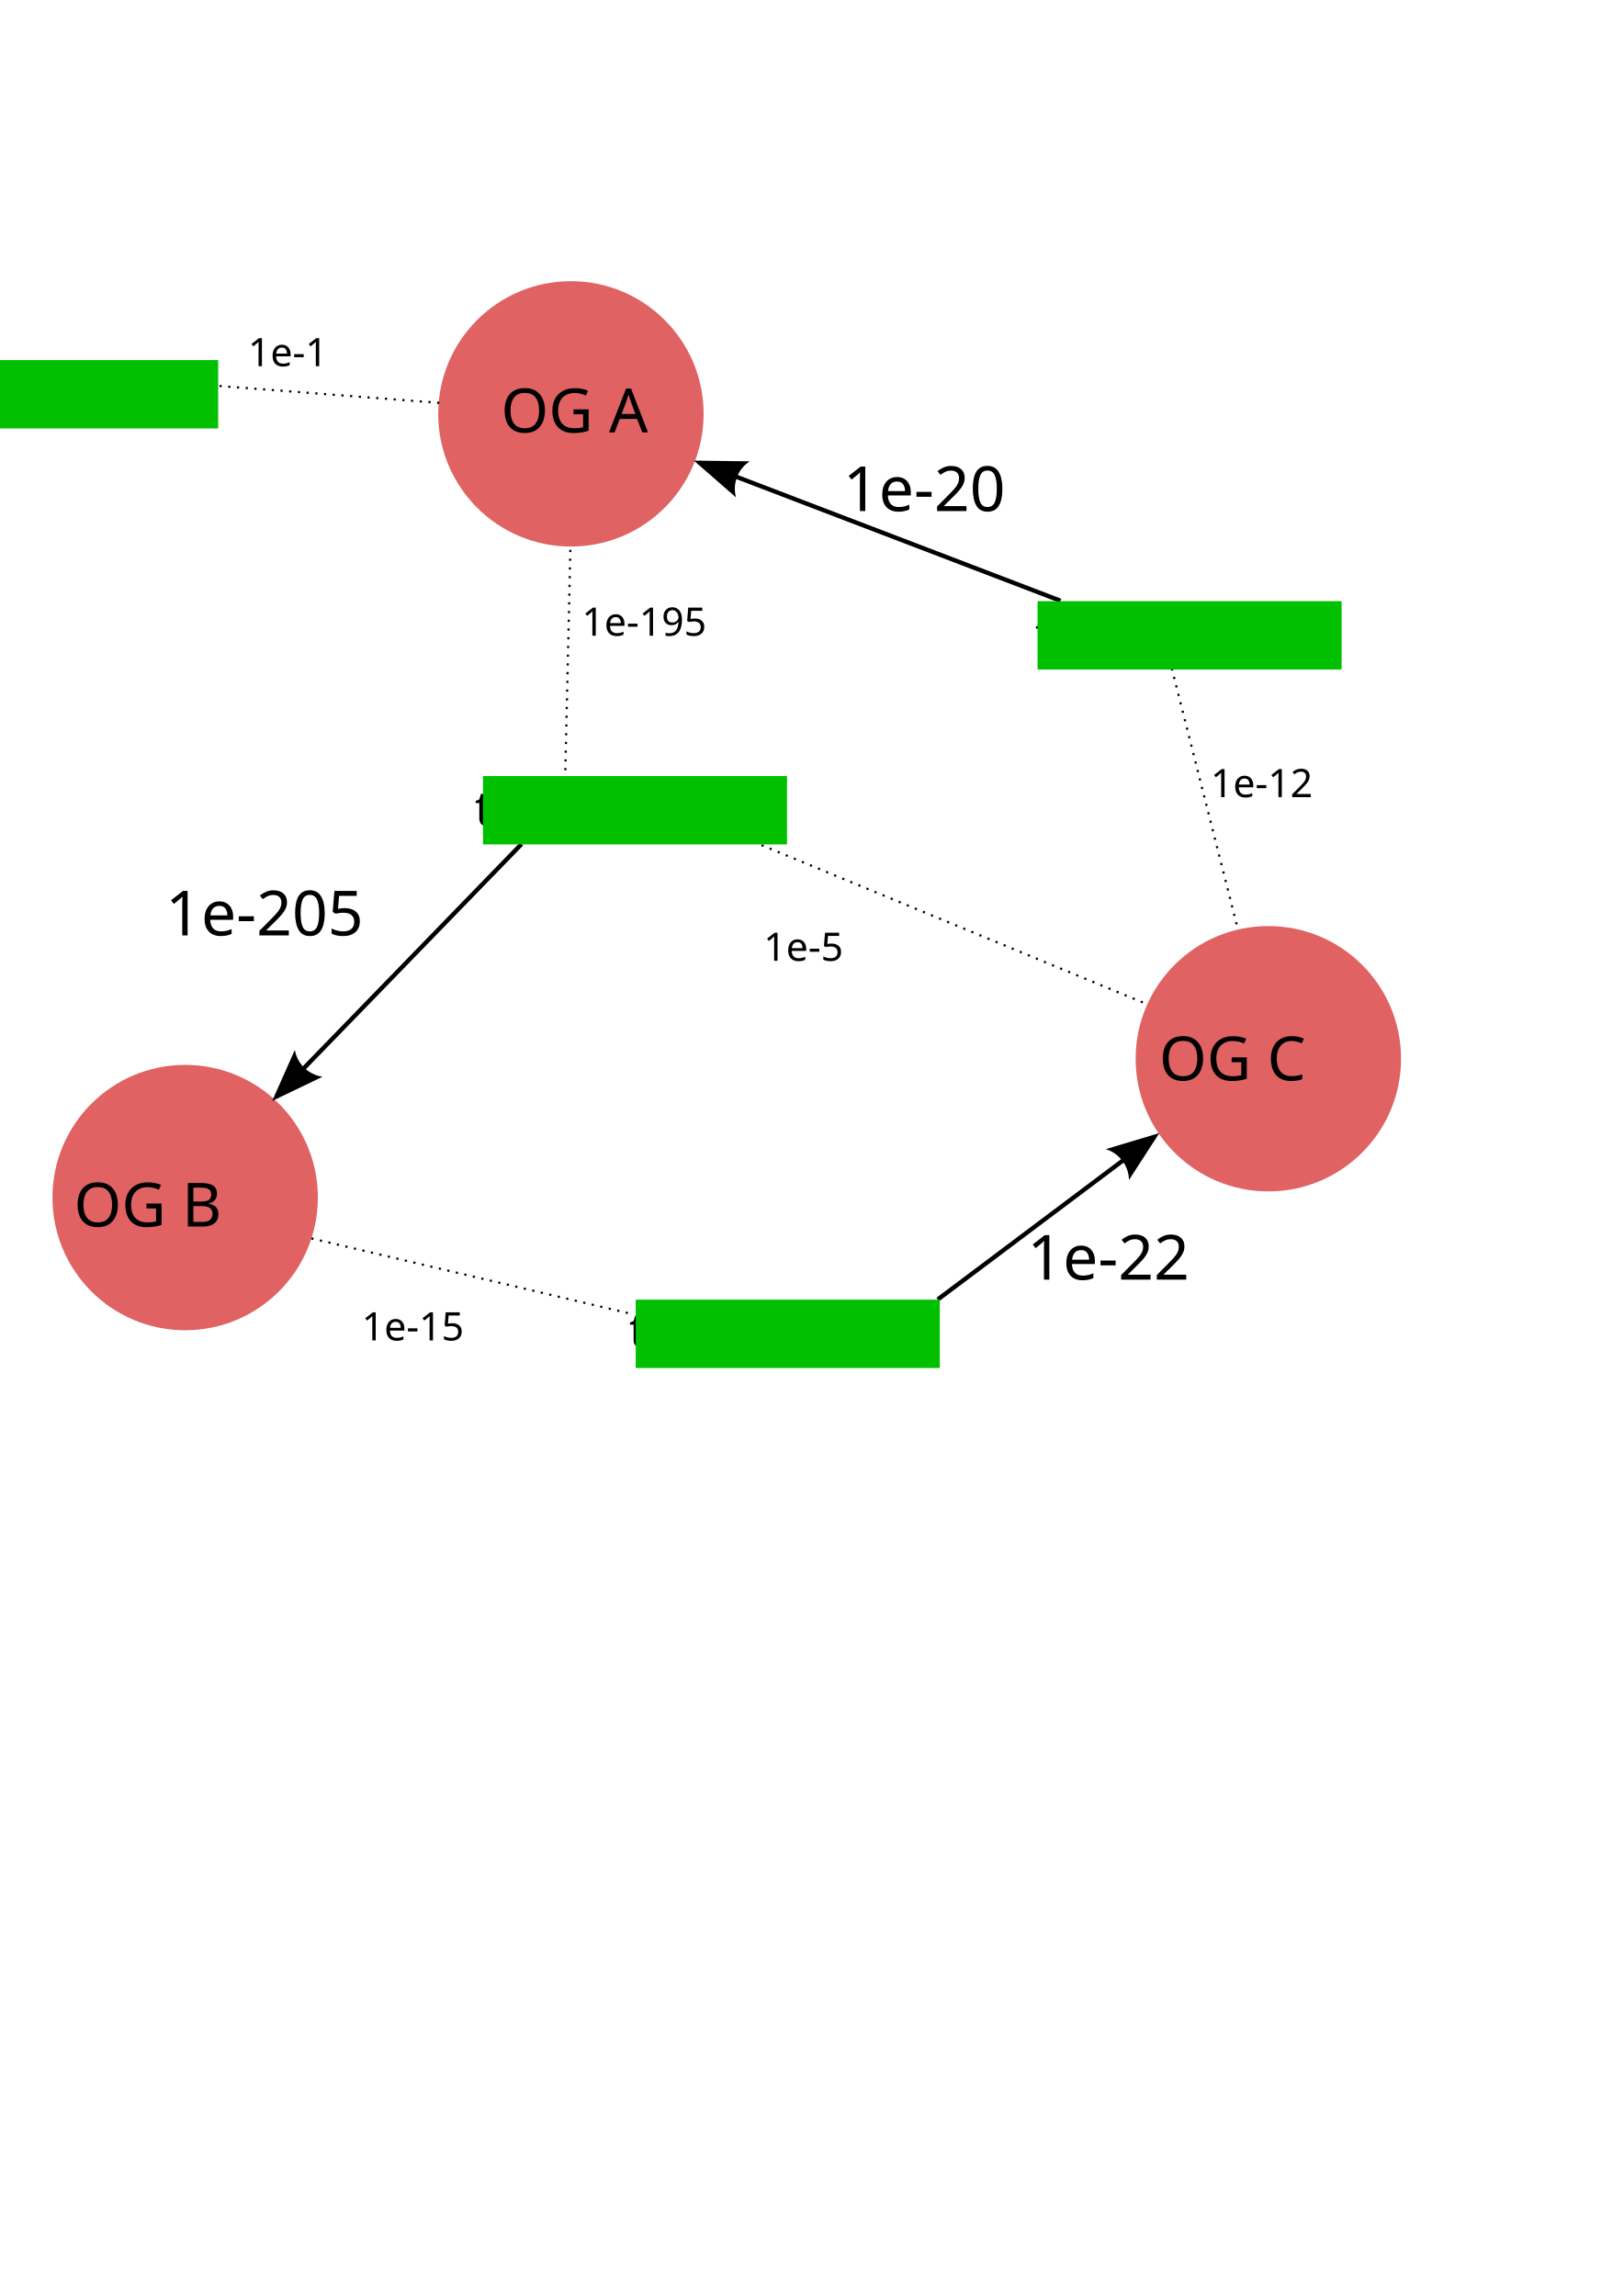
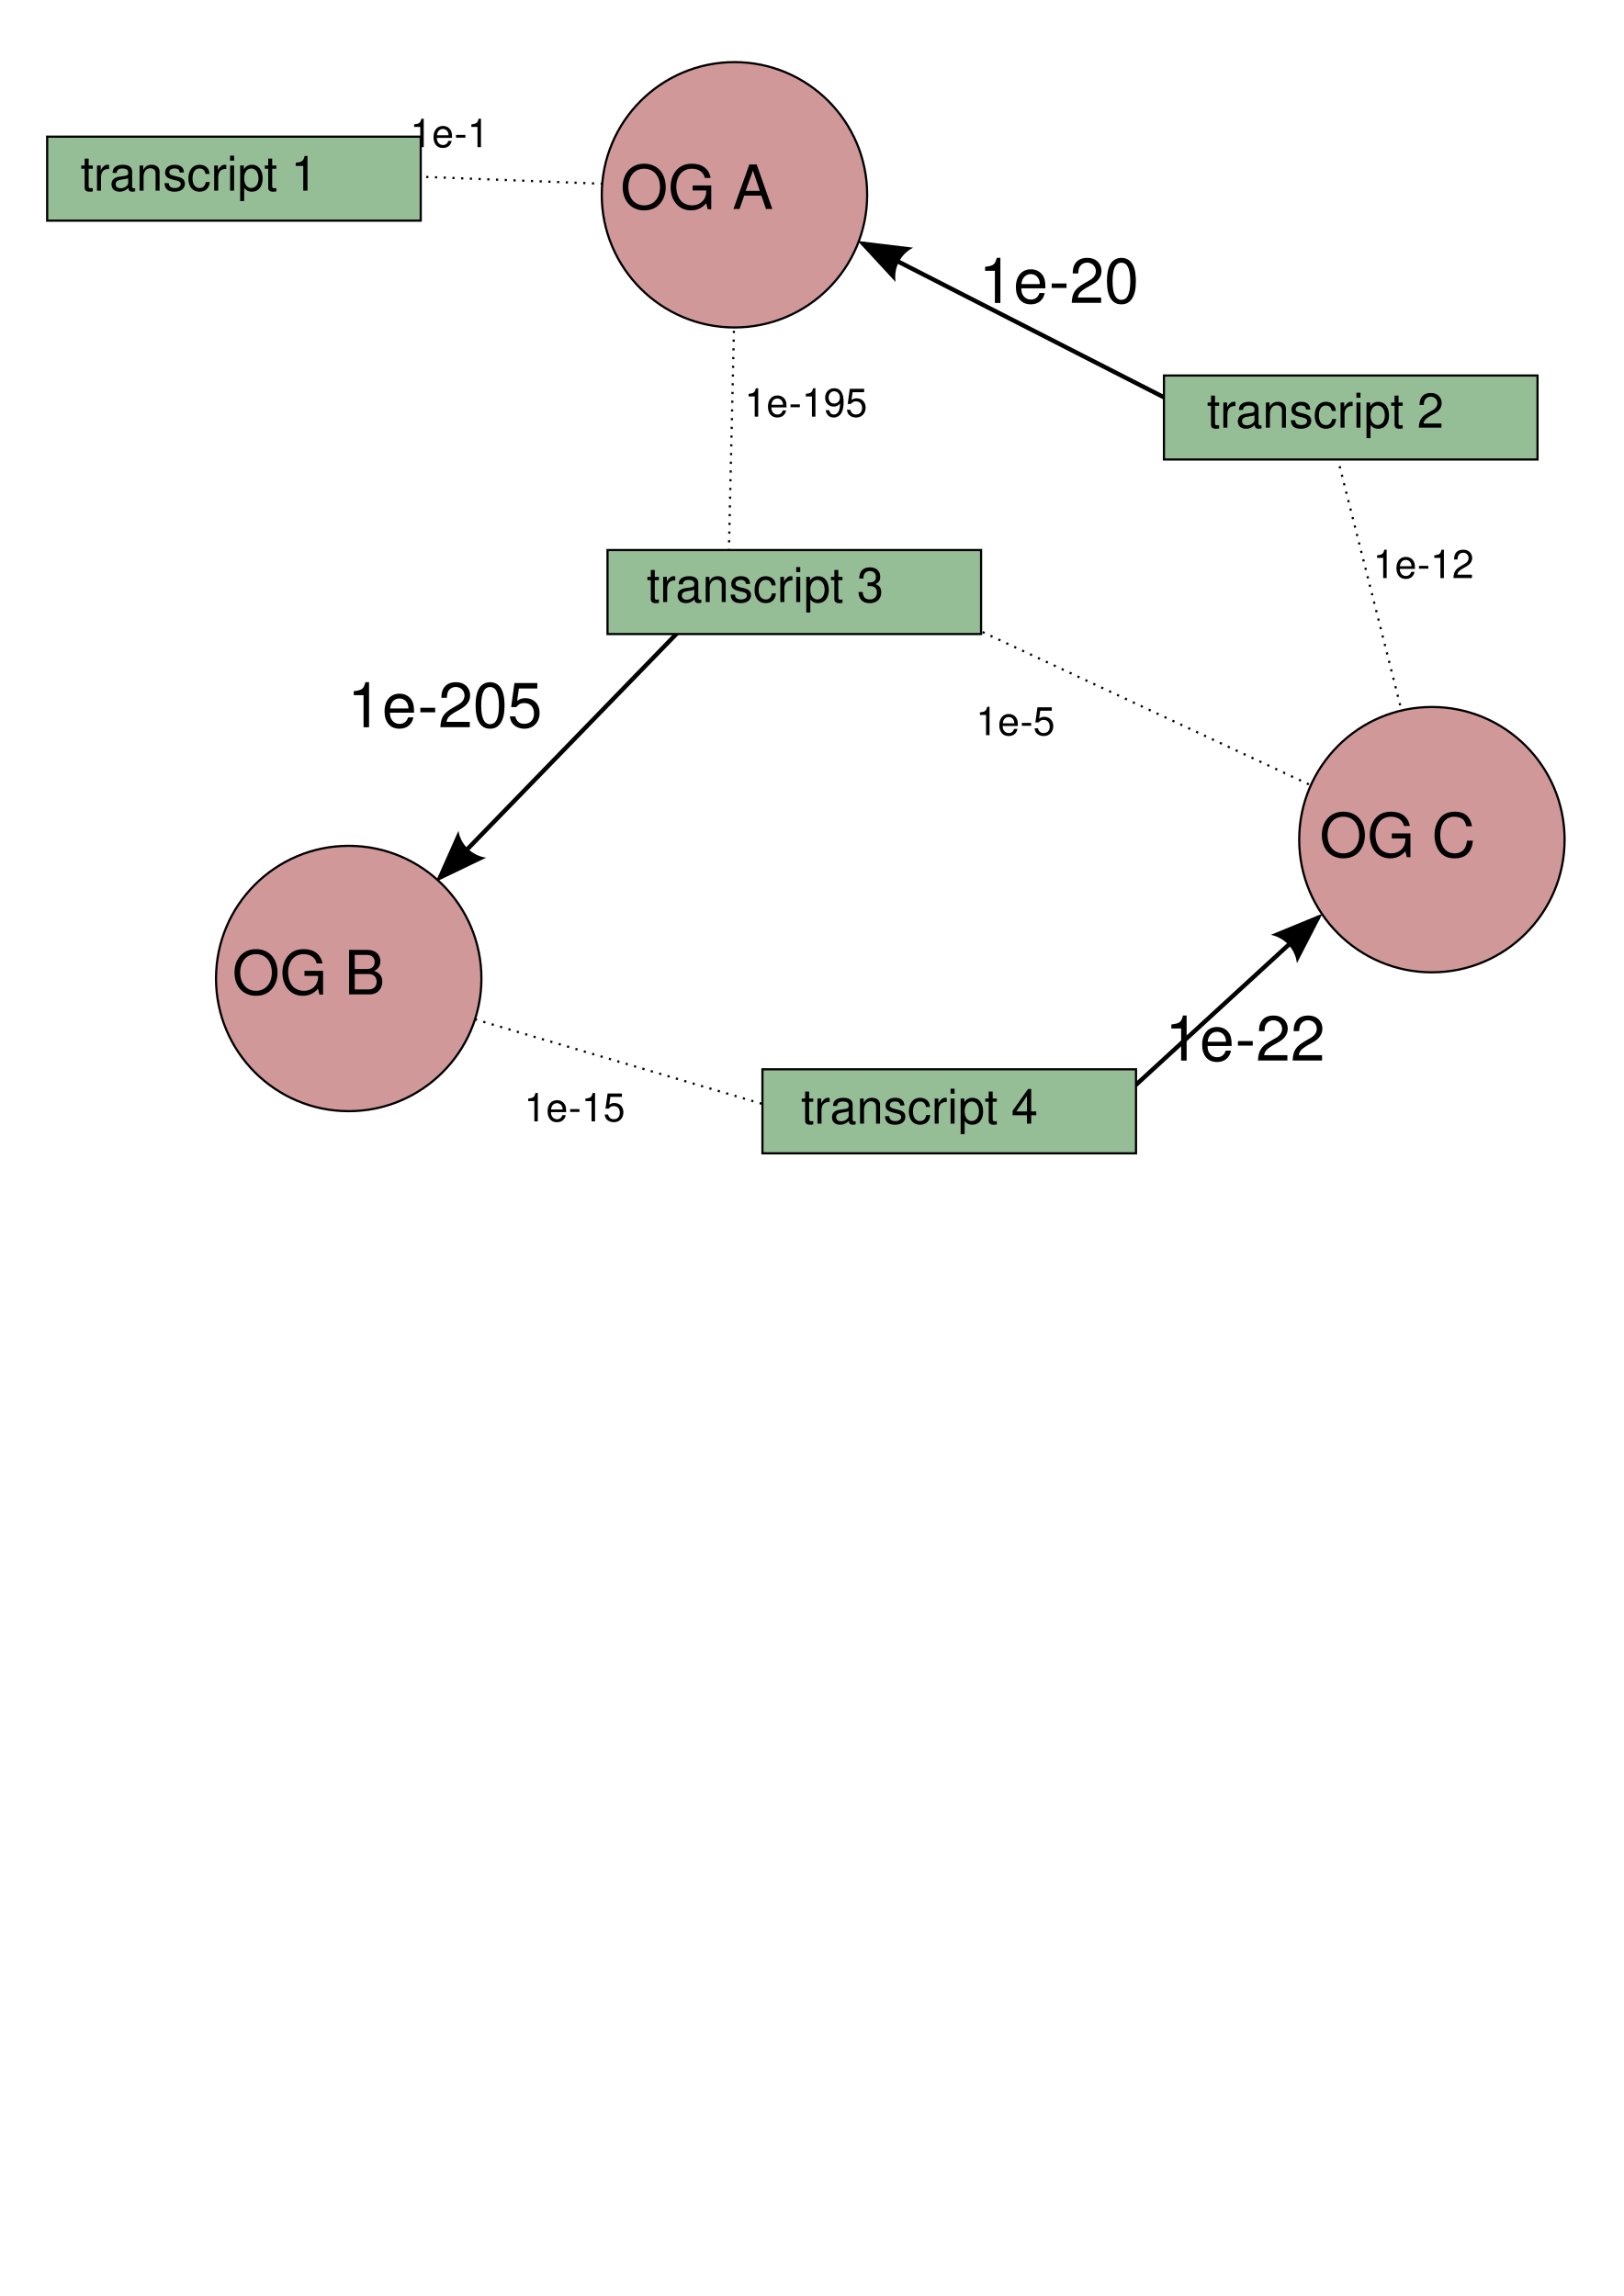
<svg xmlns="http://www.w3.org/2000/svg" width="744.094" height="1052.362" id="svg2" version="1.1">
  <defs id="defs4">
    <marker orient="auto" refY="0.0" refX="0.0" id="Arrow1Lstart" style="overflow:visible">
      <path id="path3877" d="M 0.0,0.0 L 5.0,-5.0 L -12.5,0.0 L 5.0,5.0 L 0.0,0.0 z " style="fill-rule:evenodd;stroke:#000000;stroke-width:1.0pt" transform="scale(0.8) translate(12.5,0)" />
    </marker>
    <marker orient="auto" refY="0.0" refX="0.0" id="Arrow2Lstart" style="overflow:visible">
      <path id="path3895" style="fill-rule:evenodd;stroke-width:0.625;stroke-linejoin:round" d="M 8.719,4.034 L -2.207,0.016 L 8.719,-4.002 C 6.973,-1.63 6.983,1.616 8.719,4.034 z " transform="scale(1.1) translate(1,0)" />
    </marker>
  </defs>
  <g id="layer1">
-     <path style="color:#000000;fill:#e06262;stroke:none;stroke-width:1;stroke-linecap:butt;stroke-linejoin:miter;stroke-miterlimit:4;stroke-opacity:1;stroke-dasharray:none;stroke-dashoffset:0;marker:none;visibility:visible;display:inline;overflow:visible;enable-background:accumulate;fill-opacity:1" id="path3846" d="m 383.252,242.018 a 60.811,60.811 0 1 1 -121.622,0 60.811,60.811 0 1 1 121.622,0 z" transform="translate(-60.81118,-52.3259)" />
-     <path style="color:#000000;fill:#e06262;stroke:none;stroke-width:1;stroke-linecap:butt;stroke-linejoin:miter;stroke-miterlimit:4;stroke-opacity:1;stroke-dasharray:none;stroke-dashoffset:0;marker:none;visibility:visible;display:inline;overflow:visible;enable-background:accumulate;fill-opacity:1" id="path3846-6" d="m 383.252,242.018 a 60.811,60.811 0 1 1 -121.622,0 60.811,60.811 0 1 1 121.622,0 z" transform="translate(258.8011,243.2447)" />
-     <path style="color:#000000;fill:#e06262;stroke:none;stroke-width:1;stroke-linecap:butt;stroke-linejoin:miter;stroke-miterlimit:4;stroke-opacity:1;stroke-dasharray:none;stroke-dashoffset:0;marker:none;visibility:visible;display:inline;overflow:visible;enable-background:accumulate;fill-opacity:1" id="path3846-5" d="m 383.252,242.018 a 60.811,60.811 0 1 1 -121.622,0 60.811,60.811 0 1 1 121.622,0 z" transform="translate(-237.5879,306.8843)" />
-     <text xml:space="preserve" style="font-size:28px;font-style:normal;font-variant:normal;font-weight:normal;font-stretch:normal;text-align:start;line-height:125%;letter-spacing:0px;word-spacing:0px;text-anchor:start;fill:#000000;fill-opacity:1;stroke:none;font-family:Droid Sans Mono;-inkscape-font-specification:Droid Sans Mono" x="229.564" y="198.191" id="text2991">
-       <tspan id="tspan2993" x="229.564" y="198.191">OG A</tspan>
+     <path style="fill:none;stroke:#000000;stroke-width:2;stroke-linecap:butt;stroke-linejoin:miter;stroke-miterlimit:4;stroke-opacity:1;stroke-dasharray:none;marker-start:url(#Arrow2Lstart)" d="M 201.497,402.281 313.953,286.453" id="path3077" />
+     <path style="fill:none;stroke:#000000;stroke-width:1;stroke-linecap:butt;stroke-linejoin:miter;stroke-miterlimit:4;stroke-opacity:1;stroke-dasharray:1, 3;stroke-dashoffset:0;marker-start:none" d="m 336.332,151.631 -2.379,104.322" id="path3079" />
+     <path style="fill:none;stroke:#000000;stroke-width:1;stroke-linecap:butt;stroke-linejoin:miter;stroke-miterlimit:4;stroke-opacity:1;stroke-dasharray:1, 3;stroke-dashoffset:0" d="m 428.549,279.548 171.588,80.112" id="path3089" />
+     <rect style="color:#000000;fill:#96be96;fill-opacity:1;stroke:#000000;stroke-width:1;marker:none;visibility:visible;display:inline;overflow:visible;enable-background:accumulate;stroke-opacity:1" id="rect3044-1-0" width="171.195" height="38.498" x="278.402" y="252.113" />
+     <path style="fill:none;stroke:#000000;stroke-width:1;stroke-linecap:butt;stroke-linejoin:miter;stroke-miterlimit:4;stroke-opacity:1;stroke-dasharray:1, 3;stroke-dashoffset:0" d="m 217.648,467.196 148.639,43.757" id="path3087" />
+     <path style="fill:none;stroke:#000000;stroke-width:2;stroke-linecap:butt;stroke-linejoin:miter;stroke-miterlimit:4;stroke-opacity:1;stroke-dasharray:none;marker-start:url(#Arrow2Lstart)" d="M 604.138,420.554 505.62,510.953" id="path3085" />
+     <rect style="color:#000000;fill:#96be96;fill-opacity:1;stroke:#000000;stroke-width:1;marker:none;visibility:visible;display:inline;overflow:visible;enable-background:accumulate;stroke-opacity:1" id="rect3044-1-6" width="171.195" height="38.498" x="349.402" y="490.113" />
+     <path style="fill:none;stroke:#000000;stroke-width:1;stroke-linecap:butt;stroke-linejoin:miter;stroke-miterlimit:4;stroke-opacity:1;stroke-dasharray:1, 3;stroke-dashoffset:0" d="m 611.953,205.953 30.243,119.414" id="path3081" />
+     <path style="fill:none;stroke:#000000;stroke-width:2;stroke-linecap:butt;stroke-linejoin:miter;stroke-miterlimit:4;stroke-opacity:1;stroke-dasharray:none;marker-start:url(#Arrow2Lstart)" d="M 395.42,111.625 550.428,190.801" id="path3083" />
+     <rect style="color:#000000;fill:#96be96;fill-opacity:1;stroke:#000000;stroke-width:1;marker:none;visibility:visible;display:inline;overflow:visible;enable-background:accumulate;stroke-opacity:1" id="rect3044-1-8" width="171.195" height="38.498" x="533.402" y="172.113" />
+     <path style="fill:none;stroke:#000000;stroke-width:1;stroke-linecap:butt;stroke-linejoin:miter;stroke-miterlimit:4;stroke-opacity:1;stroke-dasharray:1, 3;stroke-dashoffset:0;marker-start:none" d="M 276.267,84.237 174.948,80.303" id="path3093" />
+     <path style="color:#000000;fill:#d09898;fill-opacity:1;stroke:#000000;stroke-width:1;marker:none;visibility:visible;display:inline;overflow:visible;enable-background:accumulate;stroke-opacity:1" id="path3846" d="m 383.252,242.018 a 60.811,60.811 0 1 1 -121.622,0 60.811,60.811 0 1 1 121.622,0 z" transform="translate(14.14214,-152.7351)" />
+     <path style="color:#000000;fill:#d09898;fill-opacity:1;stroke:#000000;stroke-width:1;marker:none;visibility:visible;display:inline;overflow:visible;enable-background:accumulate;stroke-opacity:1" id="path3846-6" d="m 383.252,242.018 a 60.811,60.811 0 1 1 -121.622,0 60.811,60.811 0 1 1 121.622,0 z" transform="translate(333.7544,142.8356)" />
+     <path style="color:#000000;fill:#d09898;fill-opacity:1;stroke:#000000;stroke-width:1;marker:none;visibility:visible;display:inline;overflow:visible;enable-background:accumulate;stroke-opacity:1" id="path3846-5" d="m 383.252,242.018 a 60.811,60.811 0 1 1 -121.622,0 60.811,60.811 0 1 1 121.622,0 z" transform="translate(-162.6346,206.4752)" />
+     <text xml:space="preserve" style="font-size:28px;font-style:normal;font-variant:normal;font-weight:normal;font-stretch:normal;text-align:center;line-height:125%;letter-spacing:0px;word-spacing:0px;text-anchor:middle;fill:#000000;fill-opacity:1;stroke:none;font-family:Nimbus Sans L;-inkscape-font-specification:Nimbus Sans L" x="338.776" y="95.781" id="text2991">
+       <tspan id="tspan2993" x="338.776" y="95.781">OG A</tspan>
    </text>
-     <text xml:space="preserve" style="font-size:28px;font-style:normal;font-variant:normal;font-weight:normal;font-stretch:normal;text-align:center;line-height:125%;letter-spacing:0px;word-spacing:0px;text-anchor:middle;fill:#000000;fill-opacity:1;stroke:none;font-family:Droid Sans Mono;-inkscape-font-specification:Droid Sans Mono" x="85.929" y="562.191" id="text2995">
-       <tspan id="tspan2997" x="85.929" y="562.191">OG B</tspan>
+     <text xml:space="preserve" style="font-size:28px;font-style:normal;font-variant:normal;font-weight:normal;font-stretch:normal;text-align:center;line-height:125%;letter-spacing:0px;word-spacing:0px;text-anchor:middle;fill:#000000;fill-opacity:1;stroke:none;font-family:Nimbus Sans L;-inkscape-font-specification:Nimbus Sans L" x="160.882" y="455.781" id="text2995">
+       <tspan id="tspan2997" x="160.882" y="455.781">OG B</tspan>
    </text>
-     <text xml:space="preserve" style="font-size:28px;font-style:normal;font-variant:normal;font-weight:normal;font-stretch:normal;text-align:center;line-height:125%;letter-spacing:0px;word-spacing:0px;text-anchor:middle;fill:#000000;fill-opacity:1;stroke:none;font-family:Droid Sans Mono;-inkscape-font-specification:Droid Sans Mono" x="583" y="495.191" id="text2999">
-       <tspan id="tspan3001" x="583" y="495.191">OG C</tspan>
+     <text xml:space="preserve" style="font-size:28px;font-style:normal;font-variant:normal;font-weight:normal;font-stretch:normal;text-align:center;line-height:125%;letter-spacing:0px;word-spacing:0px;text-anchor:middle;fill:#000000;fill-opacity:1;stroke:none;font-family:Nimbus Sans L;-inkscape-font-specification:Nimbus Sans L" x="659.953" y="392.781" id="text2999">
+       <tspan id="tspan3001" x="659.953" y="392.781">OG C</tspan>
    </text>
-     <text xml:space="preserve" style="font-size:22px;font-style:normal;font-variant:normal;font-weight:normal;font-stretch:normal;text-align:center;line-height:125%;letter-spacing:0px;word-spacing:0px;text-anchor:middle;fill:#000000;fill-opacity:1;stroke:none;font-family:Droid Sans Mono;-inkscape-font-specification:Droid Sans Mono" x="291" y="378.362" id="text3003">
-       <tspan id="tspan3005" x="291" y="378.362">transcript 3</tspan>
+     <text xml:space="preserve" style="font-size:22px;font-style:normal;font-variant:normal;font-weight:normal;font-stretch:normal;text-align:center;line-height:125%;letter-spacing:0px;word-spacing:0px;text-anchor:middle;fill:#000000;fill-opacity:1;stroke:none;font-family:Nimbus Sans L;-inkscape-font-specification:Nimbus Sans L" x="365.953" y="275.953" id="text3003">
+       <tspan id="tspan3005" x="365.953" y="275.953">transcript 3</tspan>
    </text>
-     <text xml:space="preserve" style="font-size:22px;font-style:normal;font-variant:normal;font-weight:normal;font-stretch:normal;text-align:center;line-height:125%;letter-spacing:0px;word-spacing:0px;text-anchor:middle;fill:#000000;fill-opacity:1;stroke:none;font-family:Droid Sans Mono;-inkscape-font-specification:Droid Sans Mono" x="547.725" y="298.432" id="text3003-8">
-       <tspan id="tspan3005-8" x="547.725" y="298.432">transcript 2</tspan>
+     <text xml:space="preserve" style="font-size:22px;font-style:normal;font-variant:normal;font-weight:normal;font-stretch:normal;text-align:center;line-height:125%;letter-spacing:0px;word-spacing:0px;text-anchor:middle;fill:#000000;fill-opacity:1;stroke:none;font-family:Nimbus Sans L;-inkscape-font-specification:Nimbus Sans L" x="622.678" y="196.022" id="text3003-8">
+       <tspan id="tspan3005-8" x="622.678" y="196.022">transcript 2</tspan>
    </text>
-     <text xml:space="preserve" style="font-size:22px;font-style:normal;font-variant:normal;font-weight:normal;font-stretch:normal;text-align:center;line-height:125%;letter-spacing:0px;word-spacing:0px;text-anchor:middle;fill:#000000;fill-opacity:1;stroke:none;font-family:Droid Sans Mono;-inkscape-font-specification:Droid Sans Mono" x="361.725" y="617.432" id="text3003-6">
-       <tspan id="tspan3005-7" x="361.725" y="617.432">transcript 4</tspan>
+     <text xml:space="preserve" style="font-size:22px;font-style:normal;font-variant:normal;font-weight:normal;font-stretch:normal;text-align:center;line-height:125%;letter-spacing:0px;word-spacing:0px;text-anchor:middle;fill:#000000;fill-opacity:1;stroke:none;font-family:Nimbus Sans L;-inkscape-font-specification:Nimbus Sans L" x="436.678" y="515.022" id="text3003-6">
+       <tspan id="tspan3005-7" x="436.678" y="515.022">transcript 4</tspan>
    </text>
-     <text xml:space="preserve" style="font-size:22px;font-style:normal;font-variant:normal;font-weight:normal;font-stretch:normal;text-align:center;line-height:125%;letter-spacing:0px;word-spacing:0px;text-anchor:middle;fill:#000000;fill-opacity:1;stroke:none;font-family:Droid Sans Mono;-inkscape-font-specification:Droid Sans Mono" x="31.554" y="187.782" id="text3003-92">
-       <tspan id="tspan3005-0" x="31.554" y="187.782">transcript 1</tspan>
+     <rect style="color:#000000;fill:#96be96;fill-opacity:1;stroke:#000000;stroke-width:1;marker:none;visibility:visible;display:inline;overflow:visible;enable-background:accumulate;stroke-opacity:1" id="rect3044-1" width="171.195" height="38.498" x="21.615" y="62.637" />
+     <text xml:space="preserve" style="font-size:22px;font-style:normal;font-variant:normal;font-weight:normal;font-stretch:normal;text-align:center;line-height:125%;letter-spacing:0px;word-spacing:0px;text-anchor:middle;fill:#000000;fill-opacity:1;stroke:none;font-family:Nimbus Sans L;-inkscape-font-specification:Nimbus Sans L" x="106.507" y="87.373" id="text3003-92">
+       <tspan id="tspan3005-0" x="106.507" y="87.373">transcript 1</tspan>
    </text>
-     <path style="fill:none;stroke:#000000;stroke-width:2;stroke-linecap:butt;stroke-linejoin:miter;stroke-opacity:1;marker-start:url(#Arrow2Lstart);stroke-miterlimit:4;stroke-dasharray:none" d="M 126.544,502.691 239,386.862" id="path3077" />
-     <path style="fill:none;stroke:#000000;stroke-width:1;stroke-linecap:butt;stroke-linejoin:miter;stroke-miterlimit:4;stroke-opacity:1;stroke-dasharray:1, 3;stroke-dashoffset:0;marker-start:none" d="M 261.379,252.04 259,356.362" id="path3079" />
-     <path style="fill:none;stroke:#000000;stroke-width:1;stroke-linecap:butt;stroke-linejoin:miter;stroke-opacity:1;stroke-miterlimit:4;stroke-dasharray:1,3;stroke-dashoffset:0" d="m 537,306.362 30.243,119.414" id="path3081" />
-     <path style="fill:none;stroke:#000000;stroke-width:2;stroke-linecap:butt;stroke-linejoin:miter;stroke-opacity:1;marker-start:url(#Arrow2Lstart);stroke-miterlimit:4;stroke-dasharray:none" d="M 320.467,212.034 486,275.362" id="path3083" />
-     <path style="fill:none;stroke:#000000;stroke-width:2;stroke-linecap:butt;stroke-linejoin:miter;stroke-opacity:1;marker-start:url(#Arrow2Lstart);stroke-miterlimit:4;stroke-dasharray:none" d="M 529.185,520.963 429.75,595.612" id="path3085" />
-     <path style="fill:none;stroke:#000000;stroke-width:1;stroke-linecap:butt;stroke-linejoin:miter;stroke-opacity:1;stroke-miterlimit:4;stroke-dasharray:1,3;stroke-dashoffset:0" d="M 142.695,567.605 290,602.362" id="path3087" />
-     <path style="fill:none;stroke:#000000;stroke-width:1;stroke-linecap:butt;stroke-linejoin:miter;stroke-miterlimit:4;stroke-opacity:1;stroke-dasharray:1, 3;stroke-dashoffset:0" d="m 349,387.362 176.184,72.707" id="path3089" />
-     <path style="fill:none;stroke:#000000;stroke-width:1;stroke-linecap:butt;stroke-linejoin:miter;stroke-miterlimit:4;stroke-opacity:1;stroke-dasharray:1, 3;stroke-dashoffset:0;marker-start:none" d="M 201.314,184.646 100.485,176.913" id="path3093" />
-     <text xml:space="preserve" style="font-size:28.578px;font-style:normal;font-variant:normal;font-weight:normal;font-stretch:normal;text-align:center;line-height:125%;letter-spacing:0px;word-spacing:0px;text-anchor:middle;fill:#000000;fill-opacity:1;stroke:none;font-family:Droid Sans Mono;-inkscape-font-specification:Droid Sans Mono" x="442.14" y="234.253" id="text3095-8">
-       <tspan id="tspan3097-3" x="442.14" y="234.253">1e-20</tspan>
+     <text xml:space="preserve" style="font-size:28.578px;font-style:normal;font-variant:normal;font-weight:normal;font-stretch:normal;text-align:center;line-height:125%;letter-spacing:0px;word-spacing:0px;text-anchor:middle;fill:#000000;fill-opacity:1;stroke:none;font-family:Nimbus Sans L;-inkscape-font-specification:Nimbus Sans L" x="505.094" y="138.843" id="text3095-8">
+       <tspan id="tspan3097-3" x="505.094" y="138.843">1e-20</tspan>
    </text>
-     <text xml:space="preserve" style="font-size:18px;font-style:normal;font-variant:normal;font-weight:normal;font-stretch:normal;text-align:center;line-height:125%;letter-spacing:0px;word-spacing:0px;text-anchor:middle;fill:#000000;fill-opacity:1;stroke:none;font-family:Droid Sans Mono;-inkscape-font-specification:Droid Sans Mono" x="589.893" y="365.37" id="text3095-4">
-       <tspan id="tspan3097-1" x="589.893" y="365.37">1e-12</tspan>
+     <text xml:space="preserve" style="font-size:18px;font-style:normal;font-variant:normal;font-weight:normal;font-stretch:normal;text-align:center;line-height:125%;letter-spacing:0px;word-spacing:0px;text-anchor:middle;fill:#000000;fill-opacity:1;stroke:none;font-family:Nimbus Sans L;-inkscape-font-specification:Nimbus Sans L" x="664.846" y="264.961" id="text3095-4">
+       <tspan id="tspan3097-1" x="664.846" y="264.961">1e-12</tspan>
    </text>
-     <text xml:space="preserve" style="font-size:18px;font-style:normal;font-variant:normal;font-weight:normal;font-stretch:normal;text-align:center;line-height:125%;letter-spacing:0px;word-spacing:0px;text-anchor:middle;fill:#000000;fill-opacity:1;stroke:none;font-family:Droid Sans Mono;-inkscape-font-specification:Droid Sans Mono" x="379.893" y="440.37" id="text3095-0">
-       <tspan id="tspan3097-5" x="379.893" y="440.37">1e-5</tspan>
+     <text xml:space="preserve" style="font-size:18px;font-style:normal;font-variant:normal;font-weight:normal;font-stretch:normal;text-align:center;line-height:125%;letter-spacing:0px;word-spacing:0px;text-anchor:middle;fill:#000000;fill-opacity:1;stroke:none;font-family:Nimbus Sans L;-inkscape-font-specification:Nimbus Sans L" x="477.846" y="336.961" id="text3095-0">
+       <tspan id="tspan3097-5" x="477.846" y="336.961">1e-5</tspan>
    </text>
-     <text xml:space="preserve" style="font-size:18px;font-style:normal;font-variant:normal;font-weight:normal;font-stretch:normal;text-align:center;line-height:125%;letter-spacing:0px;word-spacing:0px;text-anchor:middle;fill:#000000;fill-opacity:1;stroke:none;font-family:Droid Sans Mono;-inkscape-font-specification:Droid Sans Mono" x="306.893" y="291.37" id="text3095-1">
-       <tspan id="tspan3097-0" x="306.893" y="291.37">1e-195</tspan>
+     <text xml:space="preserve" style="font-size:18px;font-style:normal;font-variant:normal;font-weight:normal;font-stretch:normal;text-align:center;line-height:125%;letter-spacing:0px;word-spacing:0px;text-anchor:middle;fill:#000000;fill-opacity:1;stroke:none;font-family:Nimbus Sans L;-inkscape-font-specification:Nimbus Sans L" x="381.846" y="190.961" id="text3095-1">
+       <tspan id="tspan3097-0" x="381.846" y="190.961">1e-195</tspan>
    </text>
-     <text xml:space="preserve" style="font-size:28.578px;font-style:normal;font-variant:normal;font-weight:normal;font-stretch:normal;text-align:center;line-height:125%;letter-spacing:0px;word-spacing:0px;text-anchor:middle;fill:#000000;fill-opacity:1;stroke:none;font-family:Droid Sans Mono;-inkscape-font-specification:Droid Sans Mono" x="139.759" y="428.754" id="text3095-6">
-       <tspan id="tspan3097-6" x="139.759" y="428.754">1e-205</tspan>
+     <text xml:space="preserve" style="font-size:28.578px;font-style:normal;font-variant:normal;font-weight:normal;font-stretch:normal;text-align:center;line-height:125%;letter-spacing:0px;word-spacing:0px;text-anchor:middle;fill:#000000;fill-opacity:1;stroke:none;font-family:Nimbus Sans L;-inkscape-font-specification:Nimbus Sans L" x="223.712" y="333.345" id="text3095-6">
+       <tspan id="tspan3097-6" x="223.712" y="333.345">1e-205</tspan>
    </text>
-     <text xml:space="preserve" style="font-size:28.578px;font-style:normal;font-variant:normal;font-weight:normal;font-stretch:normal;text-align:center;line-height:125%;letter-spacing:0px;word-spacing:0px;text-anchor:middle;fill:#000000;fill-opacity:1;stroke:none;font-family:Droid Sans Mono;-inkscape-font-specification:Droid Sans Mono" x="526.493" y="586.527" id="text3095-7">
-       <tspan id="tspan3097-4" x="526.493" y="586.527">1e-22</tspan>
+     <text xml:space="preserve" style="font-size:28.578px;font-style:normal;font-variant:normal;font-weight:normal;font-stretch:normal;text-align:center;line-height:125%;letter-spacing:0px;word-spacing:0px;text-anchor:middle;fill:#000000;fill-opacity:1;stroke:none;font-family:Nimbus Sans L;-inkscape-font-specification:Nimbus Sans L" x="590.446" y="486.118" id="text3095-7">
+       <tspan id="tspan3097-4" x="590.446" y="486.118">1e-22</tspan>
    </text>
-     <text xml:space="preserve" style="font-size:18px;font-style:normal;font-variant:normal;font-weight:normal;font-stretch:normal;text-align:center;line-height:125%;letter-spacing:0px;word-spacing:0px;text-anchor:middle;fill:#000000;fill-opacity:1;stroke:none;font-family:Droid Sans Mono;-inkscape-font-specification:Droid Sans Mono" x="200.893" y="614.37" id="text3095-86">
-       <tspan id="tspan3097-36" x="200.893" y="614.37">1e-15</tspan>
+     <text xml:space="preserve" style="font-size:18px;font-style:normal;font-variant:normal;font-weight:normal;font-stretch:normal;text-align:center;line-height:125%;letter-spacing:0px;word-spacing:0px;text-anchor:middle;fill:#000000;fill-opacity:1;stroke:none;font-family:Nimbus Sans L;-inkscape-font-specification:Nimbus Sans L" x="275.846" y="513.961" id="text3095-86">
+       <tspan id="tspan3097-36" x="275.846" y="513.961">1e-15</tspan>
    </text>
-     <text xml:space="preserve" style="font-size:18px;font-style:normal;font-variant:normal;font-weight:normal;font-stretch:normal;text-align:center;line-height:125%;letter-spacing:0px;word-spacing:0px;text-anchor:middle;fill:#000000;fill-opacity:1;stroke:none;font-family:Droid Sans Mono;-inkscape-font-specification:Droid Sans Mono" x="143.608" y="167.839" id="text3095-17">
-       <tspan id="tspan3097-30" x="143.608" y="167.839">1e-1</tspan>
+     <text xml:space="preserve" style="font-size:18px;font-style:normal;font-variant:normal;font-weight:normal;font-stretch:normal;text-align:center;line-height:125%;letter-spacing:0px;word-spacing:0px;text-anchor:middle;fill:#000000;fill-opacity:1;stroke:none;font-family:Nimbus Sans L;-inkscape-font-specification:Nimbus Sans L" x="218.562" y="67.429" id="text3095-17">
+       <tspan id="tspan3097-30" x="218.562" y="67.429">1e-1</tspan>
    </text>
-     <rect style="color:#000000;fill:#00c000;stroke:none;stroke-width:1;stroke-linecap:butt;stroke-linejoin:miter;stroke-miterlimit:4;stroke-opacity:1;stroke-dasharray:none;stroke-dashoffset:0;marker:none;visibility:visible;display:inline;overflow:visible;enable-background:accumulate;fill-opacity:1" id="rect3044" width="139.333" height="31.333" x="475.475" y="275.544" />
-     <rect style="color:#000000;fill:#00c000;stroke:none;stroke-width:1;stroke-linecap:butt;stroke-linejoin:miter;stroke-miterlimit:4;stroke-opacity:1;stroke-dasharray:none;stroke-dashoffset:0;marker:none;visibility:visible;display:inline;overflow:visible;enable-background:accumulate;fill-opacity:1" id="rect3044-8" width="139.333" height="31.333" x="221.334" y="355.696" />
-     <rect style="color:#000000;fill:#00c000;stroke:none;stroke-width:1;stroke-linecap:butt;stroke-linejoin:miter;stroke-miterlimit:4;stroke-opacity:1;stroke-dasharray:none;stroke-dashoffset:0;marker:none;visibility:visible;display:inline;overflow:visible;enable-background:accumulate;fill-opacity:1" id="rect3044-81" width="139.333" height="31.333" x="291.334" y="595.696" />
-     <rect style="color:#000000;fill:#00c000;stroke:none;stroke-width:1;stroke-linecap:butt;stroke-linejoin:miter;stroke-miterlimit:4;stroke-opacity:1;stroke-dasharray:none;stroke-dashoffset:0;marker:none;visibility:visible;display:inline;overflow:visible;enable-background:accumulate;fill-opacity:1" id="rect3044-1" width="139.333" height="31.333" x="-39.338" y="165.046" />
  </g>
</svg>
